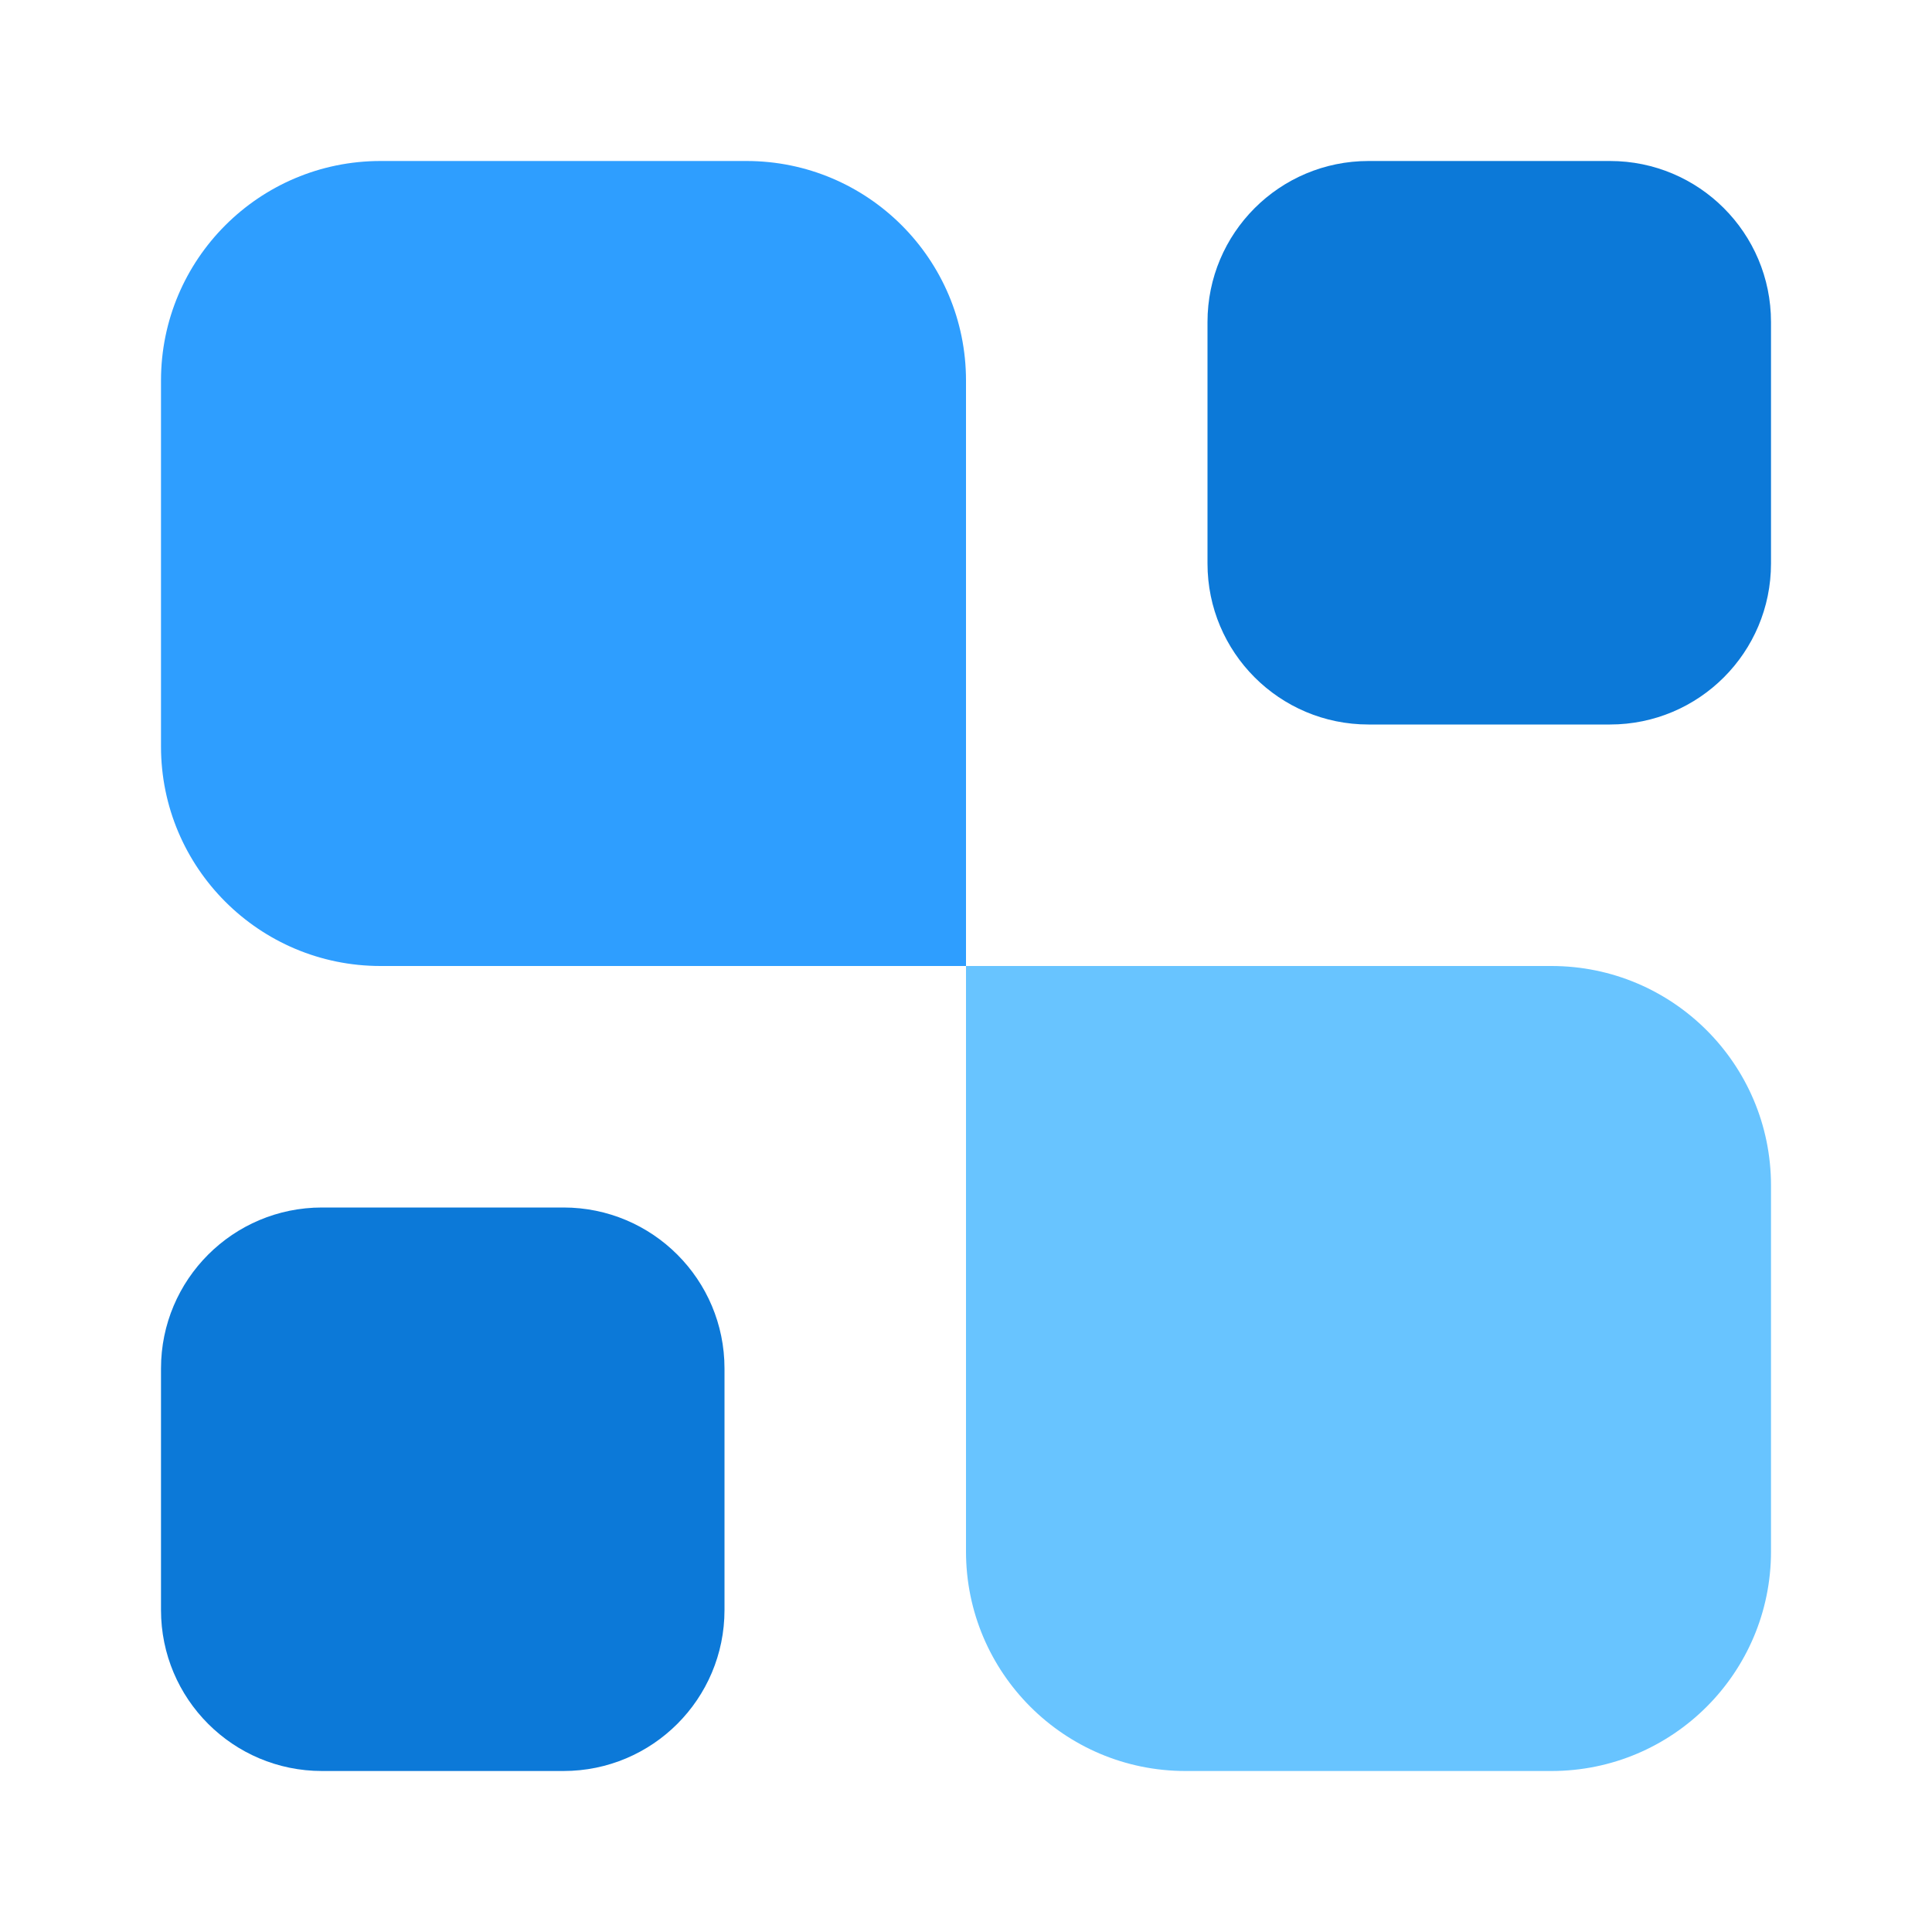
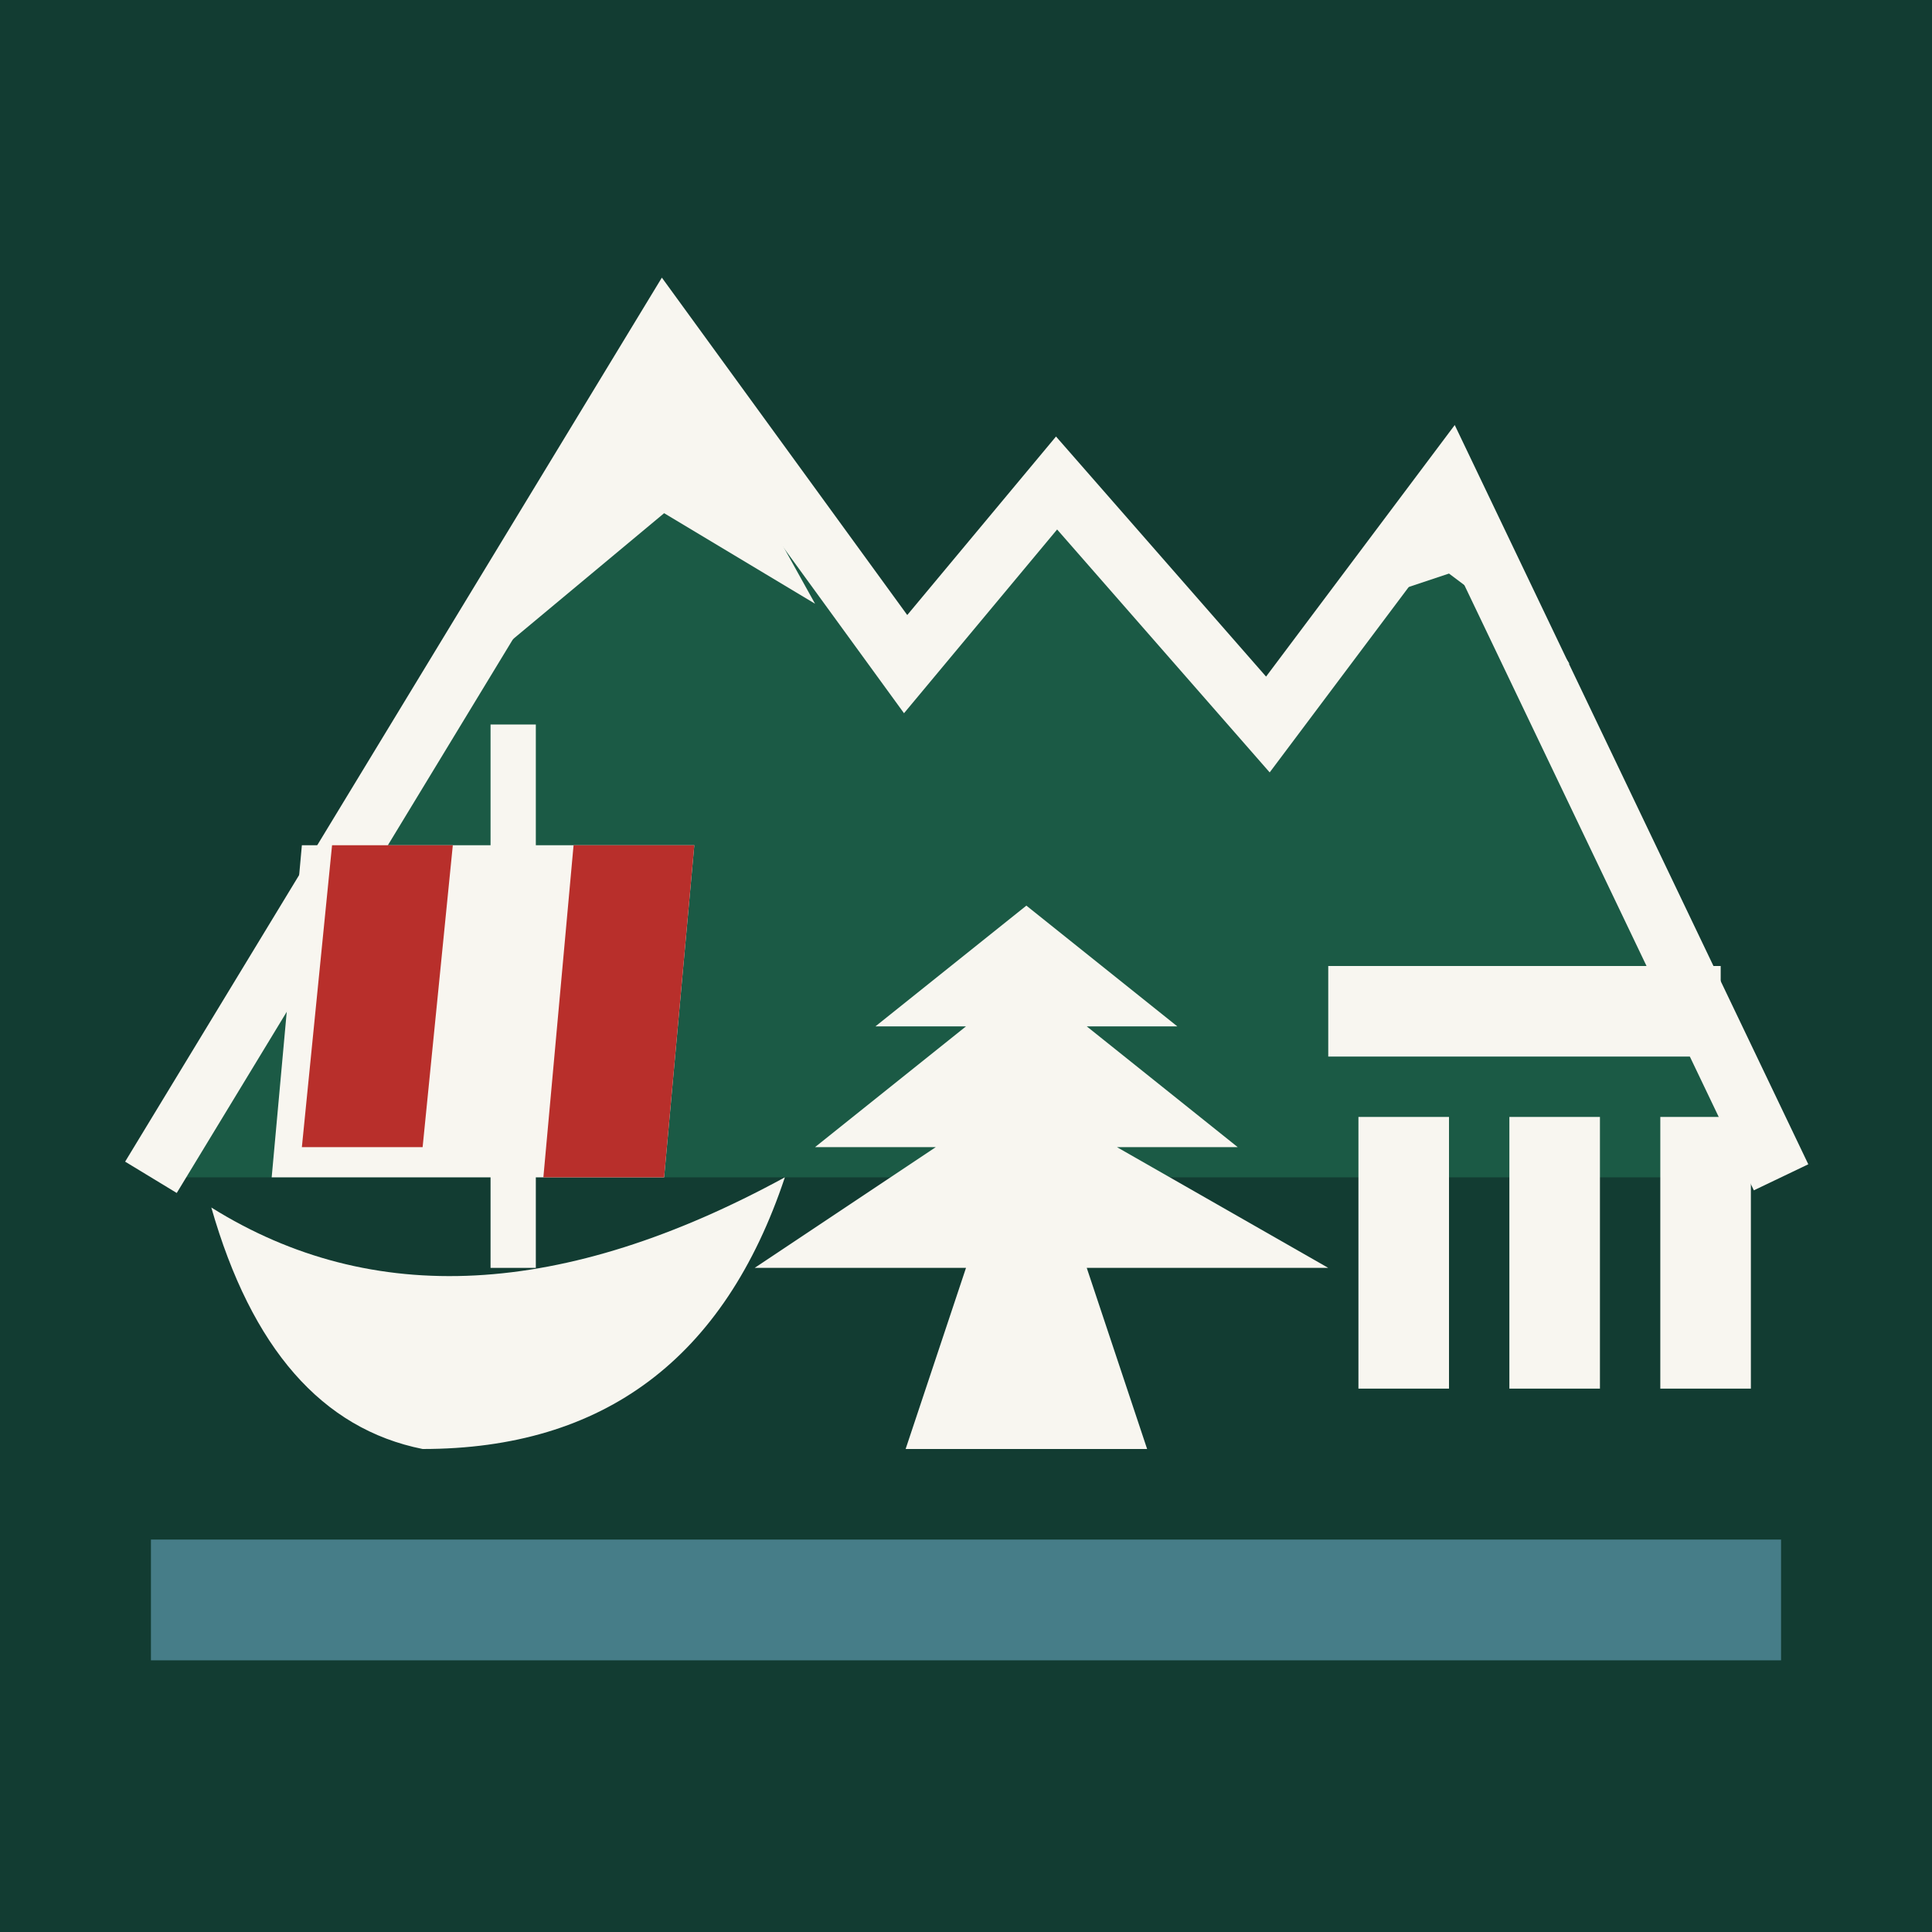
- <svg xmlns="http://www.w3.org/2000/svg" width="24" height="24" viewBox="0 0 24 24" fill="none">
-   <path d="M22 19.273C22 20.779 20.779 22 19.273 22H14.727C13.221 22 12 20.779 12 19.273V12H19.273C20.779 12 22 13.221 22 14.727V19.273Z" fill="#68C4FF" />
-   <path d="M20 2C21.105 2 22 2.895 22 4V7C22 8.105 21.105 9 20 9H17C15.895 9 15 8.105 15 7V4C15 2.895 15.895 2 17 2H20Z" fill="#0C79D8" />
-   <path d="M7 15C8.105 15 9 15.895 9 17V20C9 21.105 8.105 22 7 22H4C2.895 22 2 21.105 2 20V17C2 15.895 2.895 15 4 15H7Z" fill="#0C79D8" />
-   <path d="M12 12H4.727C3.221 12 2 10.779 2 9.273V4.727C2 3.221 3.221 2 4.727 2H9.273C10.779 2 12 3.221 12 4.727V12Z" fill="#2E9EFF" />
+ <svg xmlns="http://www.w3.org/2000/svg" viewBox="0 0 64 64" role="img" aria-labelledby="titre description">
+   <rect width="64" height="64" rx="0" fill="#123C32" />
+   <path d="M5 39 22 11 30 22 35 16 42 24 48 16 59 39Z" fill="#1B5A45" />
+   <path d="M5 39 22 11 30 22 35 16 42 24 48 16 59 39" fill="none" stroke="#F8F6F0" stroke-width="2" />
+   <path d="M16 22 22 11 27 20 22 17Z M45 20 48 16 52 22 48 19Z" fill="#F8F6F0" />
+   <path d="M10 28H23L22 39H9Z" fill="#F8F6F0" />
+   <path d="M11 28H15L14 38H10ZM19 28H23L22 39H18Z" fill="#B82F2B" />
+   <path d="M7 40Q15 45 26 39 23 48 14 48 9 47 7 40Z" fill="#F8F6F0" />
+   <path d="M17 24V42" stroke="#F8F6F0" stroke-width="1.5" />
+   <path d="M29 34 34 30 39 34H36L41 38H37L44 42H36L38 48H30L32 42H25L31 38H27L32 34Z" fill="#F8F6F0" />
+   <path d="M44 32H57V35H44ZM45 37H48V46H45ZM50 37H53V46H50ZM55 37H58V46H55Z" fill="#F8F6F0" />
+   <path d="M5 51H59V55H5Z" fill="#467D88" />
</svg>
